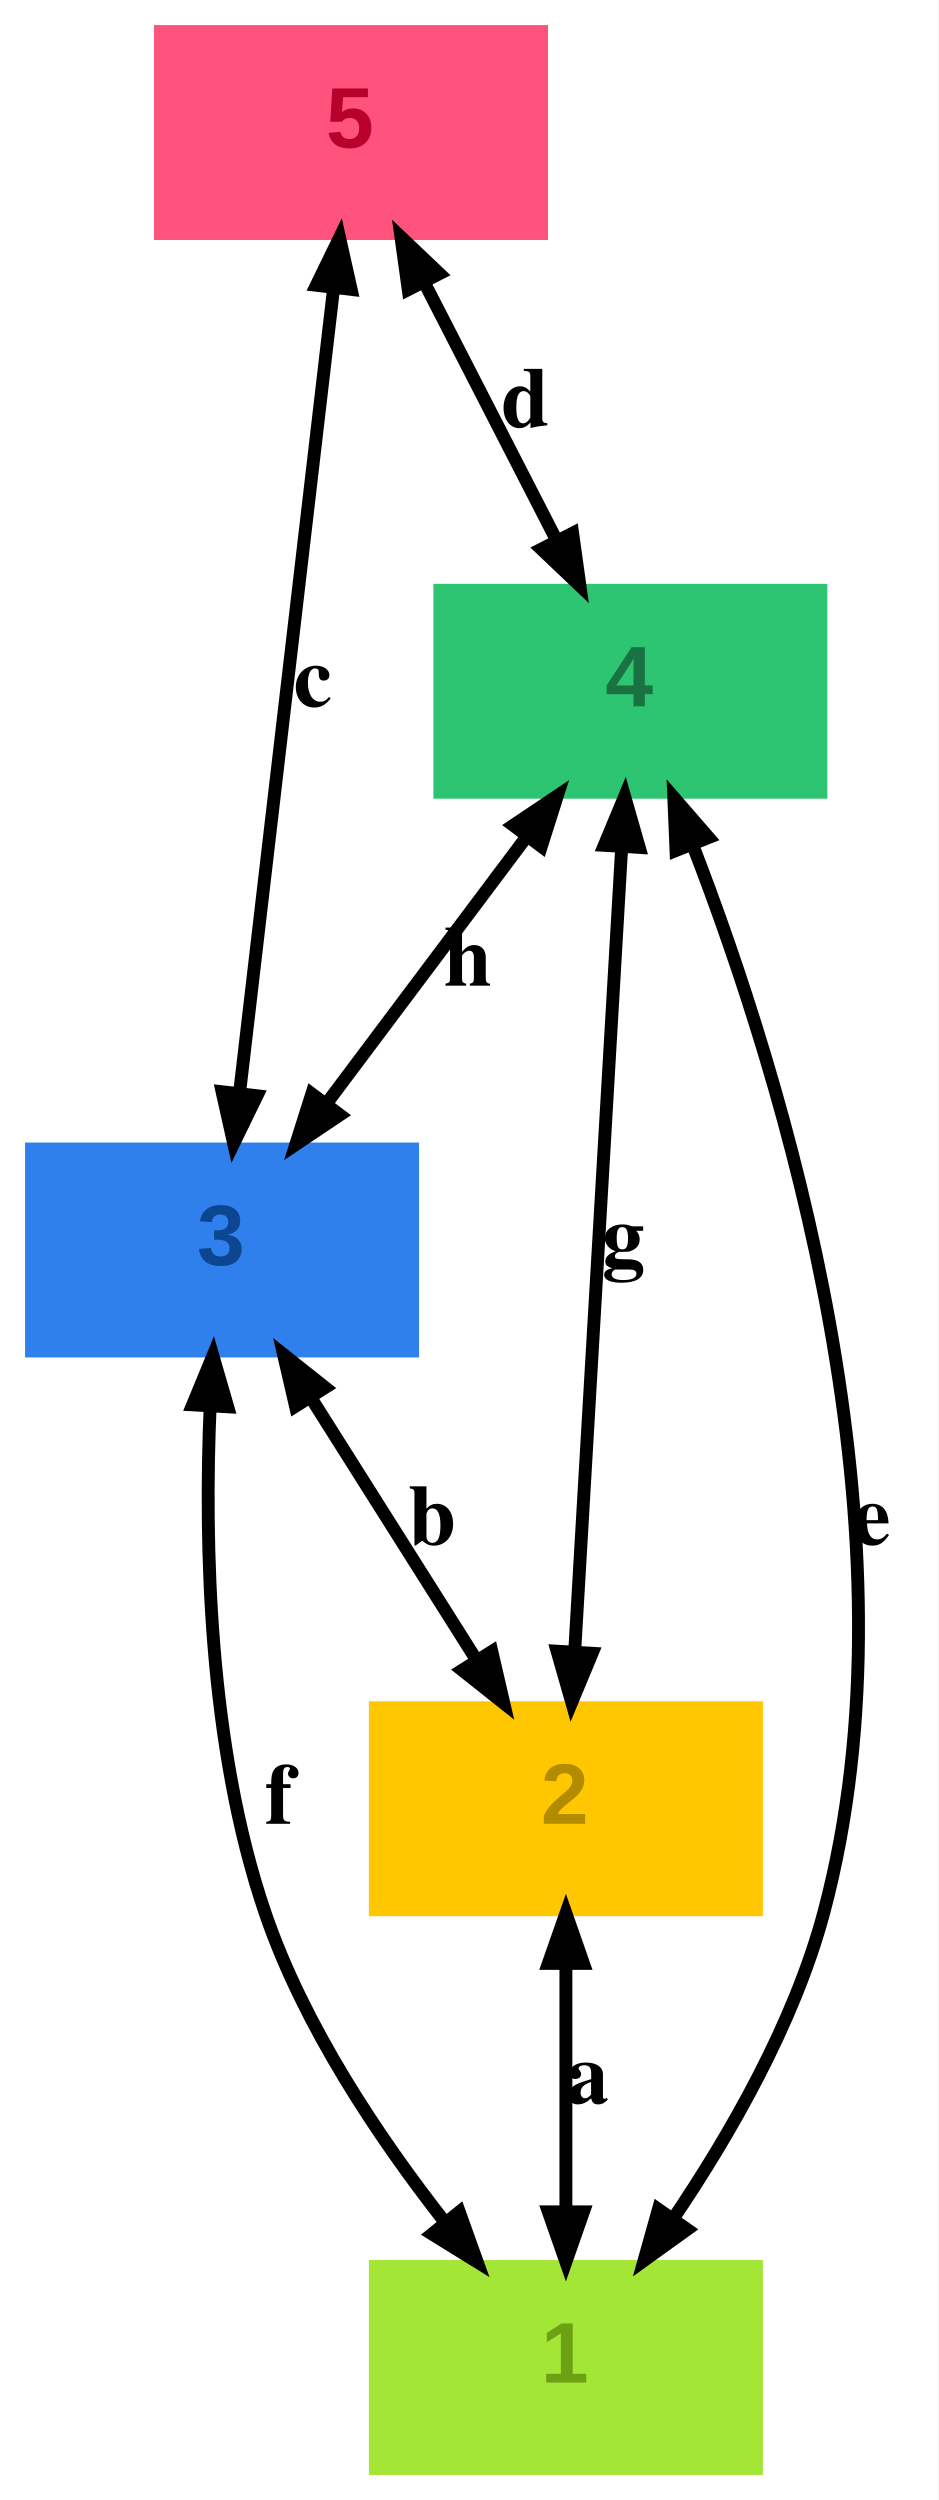
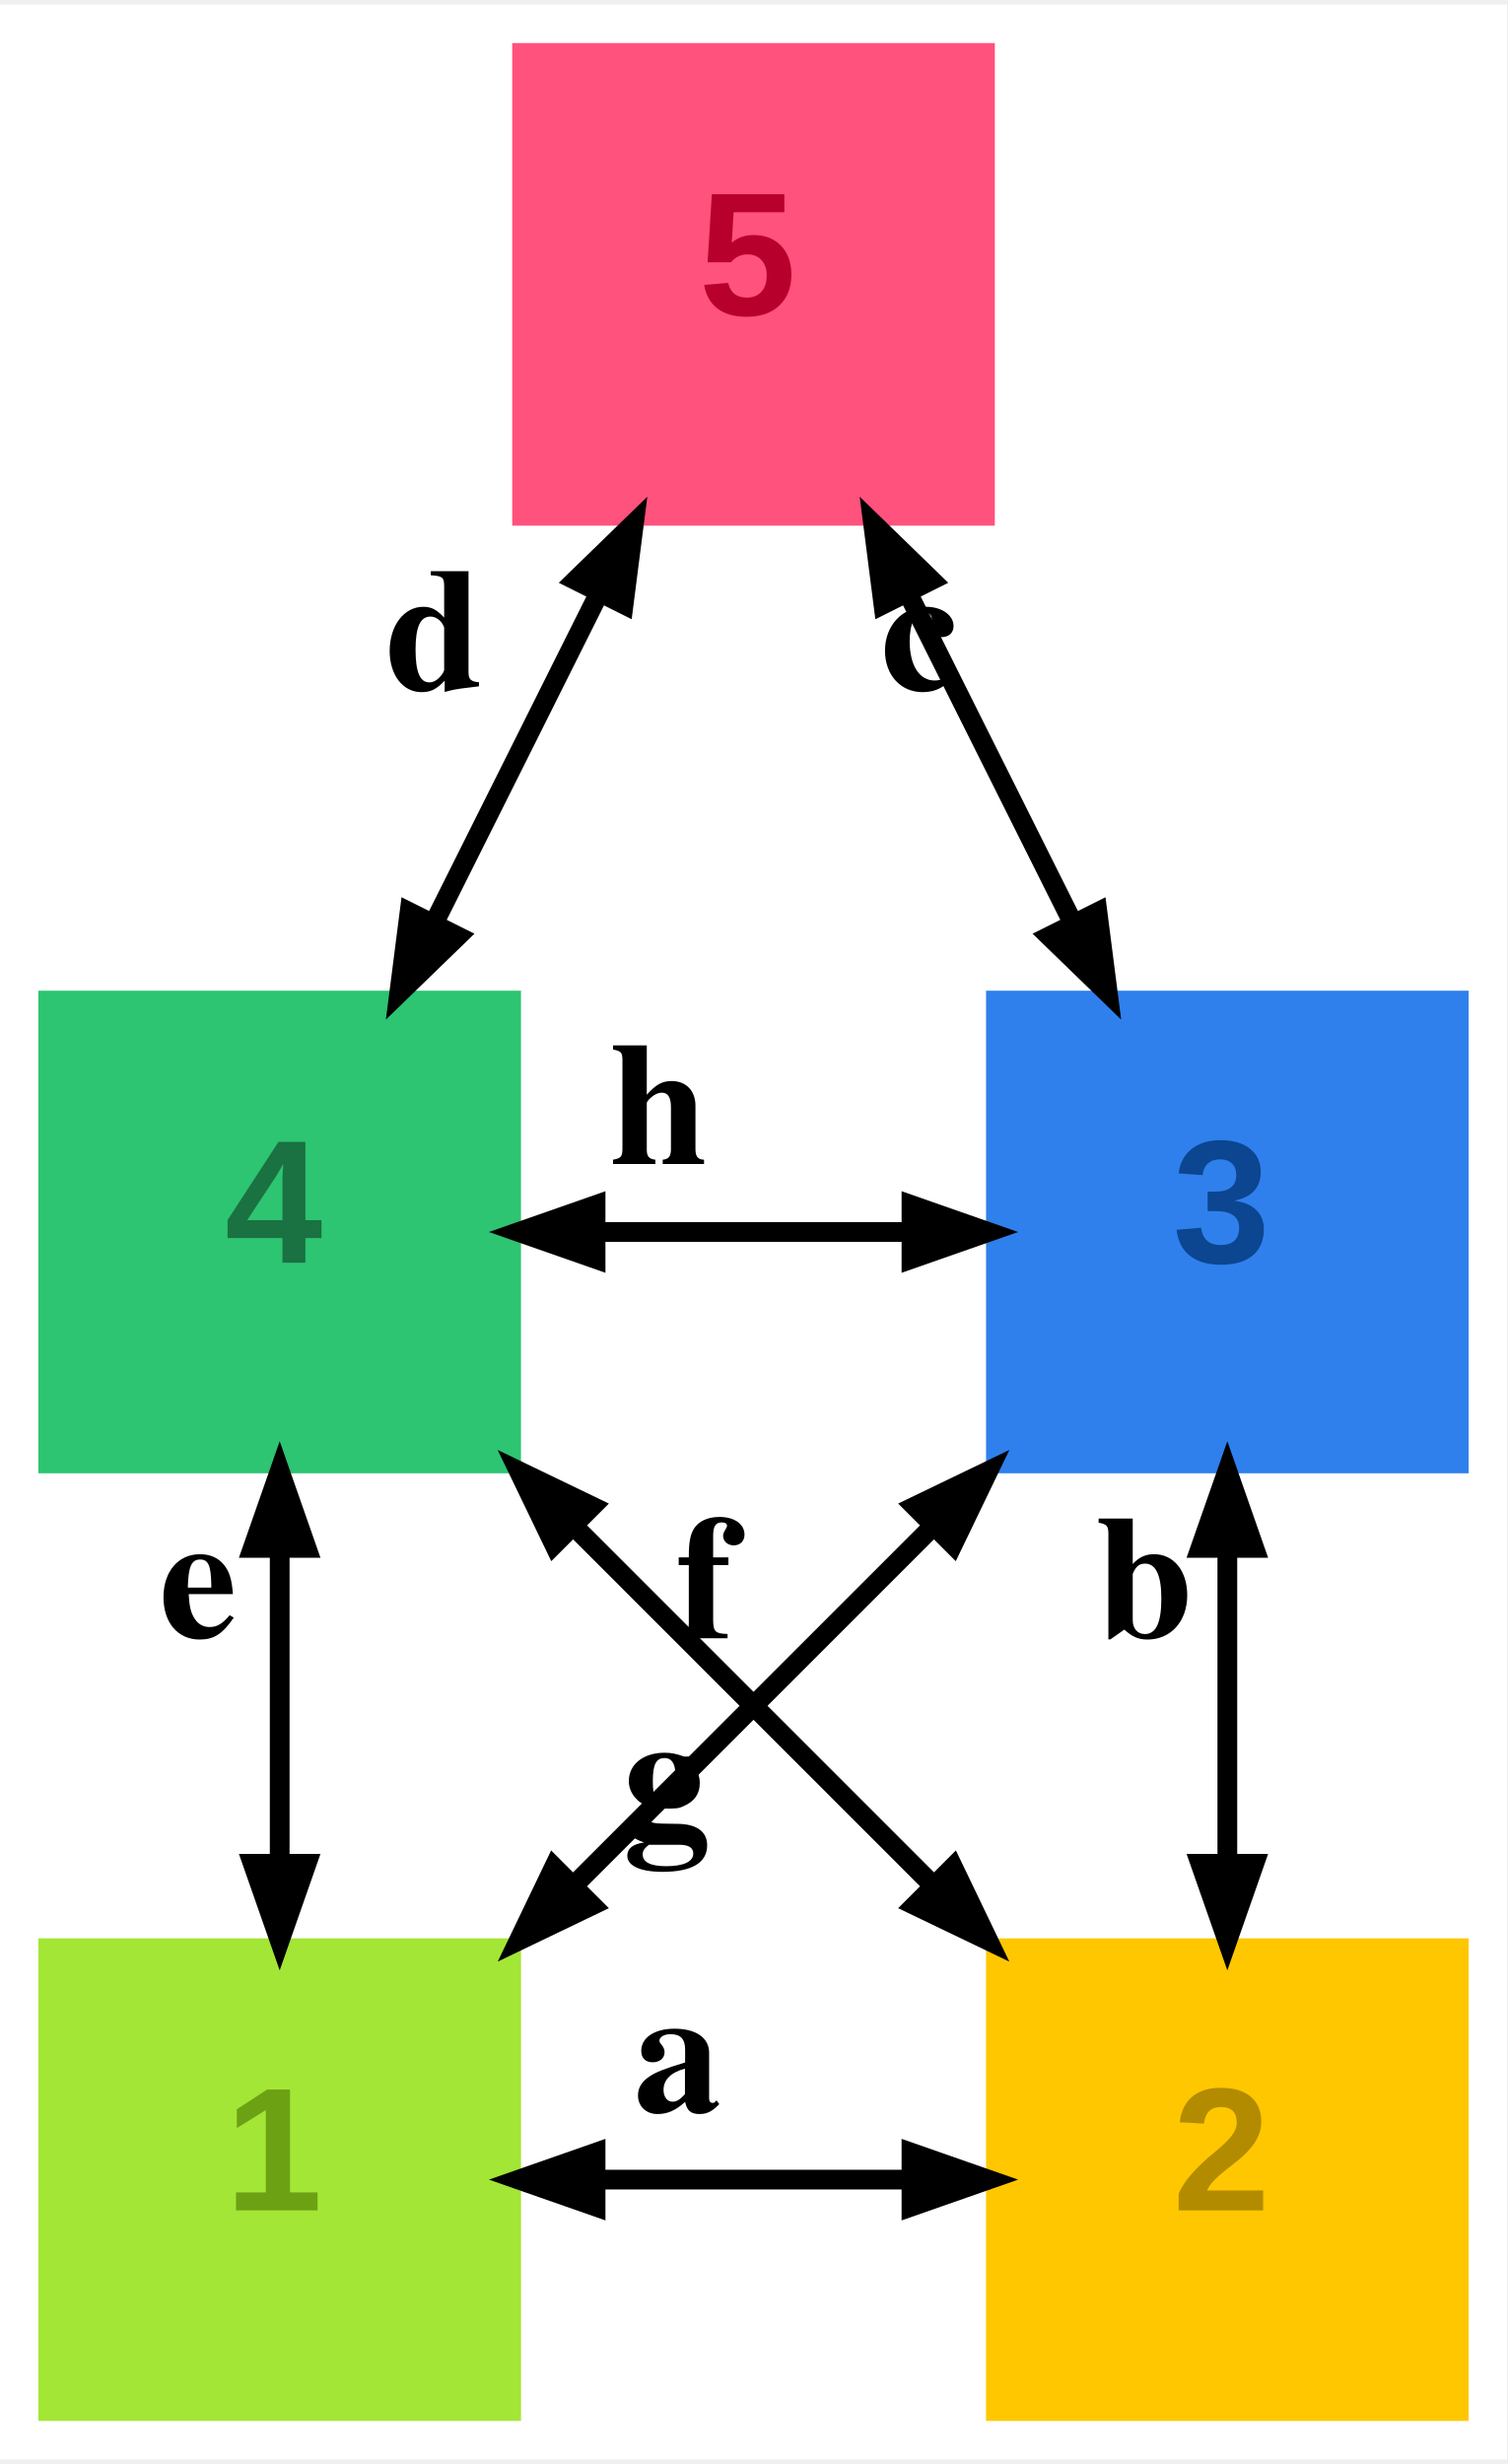
- <svg xmlns="http://www.w3.org/2000/svg" width="131pt" height="349pt" viewBox="0.00 0.00 131.00 349.00">
-   <g id="graph0" class="graph" transform="scale(1 1) rotate(0) translate(4 345)">
-     <polygon fill="#ffffff" stroke="transparent" points="-4,4 -4,-345 127,-345 127,4 -4,4" />
+ <svg xmlns="http://www.w3.org/2000/svg" width="137pt" height="224pt" viewBox="0.00 0.00 137.40 223.80">
+   <g id="graph0" class="graph" transform="scale(1 1) rotate(0) translate(4 219.8)">
+     <polygon fill="#ffffff" stroke="transparent" points="-4,4 -4,-219.8 133.4,-219.8 133.4,4 -4,4" />
    <g id="node1" class="node">
-       <polygon fill="#a3e635" stroke="#a3e635" points="102,-29 48,-29 48,0 102,0 102,-29" />
-       <text text-anchor="start" x="71.5" y="-12.4" font-family="Arial" font-weight="bold" font-size="12.00" fill="#6ca114">1</text>
+       <polygon fill="#a3e635" stroke="#a3e635" points="43,-43 0,-43 0,0 43,0 43,-43" />
+       <text text-anchor="start" x="16.5" y="-18.7" font-family="Arial" font-weight="bold" font-size="16.00" fill="#6ca114">1</text>
    </g>
    <g id="node2" class="node">
-       <polygon fill="#ffc700" stroke="#ffc700" points="102,-107 48,-107 48,-78 102,-78 102,-107" />
-       <text text-anchor="start" x="71.5" y="-90.4" font-family="Arial" font-weight="bold" font-size="12.00" fill="#b38b00">2</text>
+       <polygon fill="#ffc700" stroke="#ffc700" points="129.4,-43 86.4,-43 86.4,0 129.4,0 129.4,-43" />
+       <text text-anchor="start" x="102.9" y="-18.7" font-family="Arial" font-weight="bold" font-size="16.00" fill="#b38b00">2</text>
    </g>
    <g id="edge1" class="edge">
-       <path fill="none" stroke="#000000" stroke-width="1.8" d="M75,-70.61C75,-60 75,-47.14 75,-36.51" />
-       <polygon fill="#000000" stroke="#000000" stroke-width="1.8" points="72.55,-70.91 75,-77.91 77.45,-70.91 72.55,-70.91" />
-       <polygon fill="#000000" stroke="#000000" stroke-width="1.8" points="77.45,-36.23 75,-29.23 72.55,-36.23 77.45,-36.23" />
-       <text text-anchor="start" x="75" y="-51.4" font-family="Times,serif" font-weight="bold" font-size="12.00" fill="#000000">a</text>
+       <path fill="none" stroke="#000000" stroke-width="1.8" d="M79.07,-21.5C69.86,-21.5 59.66,-21.5 50.44,-21.5" />
+       <polygon fill="#000000" stroke="#000000" stroke-width="1.8" points="79.1,-23.95 86.1,-21.5 79.1,-19.05 79.1,-23.95" />
+       <polygon fill="#000000" stroke="#000000" stroke-width="1.8" points="50.3,-19.05 43.3,-21.5 50.3,-23.95 50.3,-19.05" />
+       <text text-anchor="start" x="53.76" y="-27.7" font-family="Times,serif" font-weight="bold" font-size="16.00" fill="#000000">a</text>
    </g>
    <g id="node3" class="node">
-       <polygon fill="#2f80ed" stroke="#2f80ed" points="54,-185 0,-185 0,-156 54,-156 54,-185" />
-       <text text-anchor="start" x="23.5" y="-168.4" font-family="Arial" font-weight="bold" font-size="12.00" fill="#0c4590">3</text>
+       <polygon fill="#2f80ed" stroke="#2f80ed" points="129.4,-129.4 86.4,-129.4 86.4,-86.4 129.4,-86.4 129.4,-129.4" />
+       <text text-anchor="start" x="102.9" y="-105.1" font-family="Arial" font-weight="bold" font-size="16.00" fill="#0c4590">3</text>
    </g>
    <g id="edge3" class="edge">
-       <path fill="none" stroke="#000000" stroke-width="1.8" d="M25.34,-148.73C24.52,-129.78 25.06,-101.28 33,-78 38.39,-62.19 48.86,-46.6 57.99,-34.94" />
-       <polygon fill="#000000" stroke="#000000" stroke-width="1.8" points="22.89,-148.88 25.72,-155.74 27.79,-148.61 22.89,-148.88" />
-       <polygon fill="#000000" stroke="#000000" stroke-width="1.8" points="60.12,-36.21 62.62,-29.23 56.31,-33.13 60.12,-36.21" />
-       <text text-anchor="start" x="33" y="-90.4" font-family="Times,serif" font-weight="bold" font-size="12.00" fill="#000000">f</text>
+       <path fill="none" stroke="#000000" stroke-width="1.8" d="M81.04,-81.04C70.61,-70.61 58.69,-58.69 48.28,-48.28" />
+       <polygon fill="#000000" stroke="#000000" stroke-width="1.8" points="79.42,-82.88 86.1,-86.1 82.88,-79.42 79.42,-82.88" />
+       <polygon fill="#000000" stroke="#000000" stroke-width="1.8" points="49.98,-46.51 43.3,-43.3 46.51,-49.98 49.98,-46.51" />
+       <text text-anchor="start" x="57.66" y="-70.86" font-family="Times,serif" font-weight="bold" font-size="16.00" fill="#000000">f</text>
    </g>
    <g id="edge2" class="edge">
-       <path fill="none" stroke="#000000" stroke-width="1.8" d="M39.5,-149.72C46.61,-138.45 55.49,-124.39 62.59,-113.15" />
-       <polygon fill="#000000" stroke="#000000" stroke-width="1.8" points="37.25,-148.69 35.58,-155.91 41.39,-151.3 37.25,-148.69" />
-       <polygon fill="#000000" stroke="#000000" stroke-width="1.8" points="64.66,-114.45 66.33,-107.23 60.52,-111.84 64.66,-114.45" />
-       <text text-anchor="start" x="53" y="-129.4" font-family="Times,serif" font-weight="bold" font-size="12.00" fill="#000000">b</text>
+       <path fill="none" stroke="#000000" stroke-width="1.8" d="M107.9,-79.07C107.9,-69.86 107.9,-59.66 107.9,-50.44" />
+       <polygon fill="#000000" stroke="#000000" stroke-width="1.8" points="105.45,-79.1 107.9,-86.1 110.35,-79.1 105.45,-79.1" />
+       <polygon fill="#000000" stroke="#000000" stroke-width="1.8" points="110.35,-50.3 107.9,-43.3 105.45,-50.3 110.35,-50.3" />
+       <text text-anchor="start" x="95.9" y="-70.96" font-family="Times,serif" font-weight="bold" font-size="16.00" fill="#000000">b</text>
    </g>
    <g id="node4" class="node">
-       <polygon fill="#ff527c" stroke="#ff527c" points="72,-341 18,-341 18,-312 72,-312 72,-341" />
-       <text text-anchor="start" x="41.5" y="-324.4" font-family="Arial" font-weight="bold" font-size="12.00" fill="#b8002c">5</text>
+       <polygon fill="#ff527c" stroke="#ff527c" points="86.2,-215.8 43.2,-215.8 43.2,-172.8 86.2,-172.8 86.2,-215.8" />
+       <text text-anchor="start" x="59.7" y="-191.5" font-family="Arial" font-weight="bold" font-size="16.00" fill="#b8002c">5</text>
    </g>
    <g id="edge4" class="edge">
-       <path fill="none" stroke="#000000" stroke-width="1.8" d="M42.57,-304.73C39.15,-275.42 32.93,-222.2 29.47,-192.67" />
-       <polygon fill="#000000" stroke="#000000" stroke-width="1.8" points="40.16,-305.17 43.4,-311.83 45.02,-304.6 40.16,-305.17" />
-       <polygon fill="#000000" stroke="#000000" stroke-width="1.8" points="31.87,-192.03 28.62,-185.36 27,-192.59 31.87,-192.03" />
-       <text text-anchor="start" x="37" y="-246.4" font-family="Times,serif" font-weight="bold" font-size="12.00" fill="#000000">c</text>
+       <path fill="none" stroke="#000000" stroke-width="1.8" d="M78.79,-166.13C83.59,-156.51 88.97,-145.77 93.78,-136.15" />
+       <polygon fill="#000000" stroke="#000000" stroke-width="1.8" points="76.54,-165.14 75.6,-172.5 80.92,-167.33 76.54,-165.14" />
+       <polygon fill="#000000" stroke="#000000" stroke-width="1.8" points="96.06,-137.05 97,-129.7 91.68,-134.86 96.06,-137.05" />
+       <text text-anchor="start" x="76.28" y="-157.34" font-family="Times,serif" font-weight="bold" font-size="16.00" fill="#000000">c</text>
    </g>
    <g id="node5" class="node">
-       <polygon fill="#2dc472" stroke="#2dc472" points="111,-263 57,-263 57,-234 111,-234 111,-263" />
-       <text text-anchor="start" x="80.5" y="-246.4" font-family="Arial" font-weight="bold" font-size="12.00" fill="#1a7142">4</text>
+       <polygon fill="#2dc472" stroke="#2dc472" points="43,-129.4 0,-129.4 0,-86.4 43,-86.4 43,-129.4" />
+       <text text-anchor="start" x="16.5" y="-105.1" font-family="Arial" font-weight="bold" font-size="16.00" fill="#1a7142">4</text>
    </g>
    <g id="edge5" class="edge">
-       <path fill="none" stroke="#000000" stroke-width="1.8" d="M55.34,-305.35C60.99,-294.34 67.97,-280.73 73.63,-269.71" />
-       <polygon fill="#000000" stroke="#000000" stroke-width="1.8" points="52.99,-304.57 51.97,-311.91 57.35,-306.8 52.99,-304.57" />
-       <polygon fill="#000000" stroke="#000000" stroke-width="1.8" points="75.94,-270.57 76.96,-263.23 71.58,-268.34 75.94,-270.57" />
-       <text text-anchor="start" x="66" y="-285.4" font-family="Times,serif" font-weight="bold" font-size="12.00" fill="#000000">d</text>
+       <path fill="none" stroke="#000000" stroke-width="1.8" d="M50.61,-166.13C45.81,-156.51 40.43,-145.77 35.62,-136.15" />
+       <polygon fill="#000000" stroke="#000000" stroke-width="1.8" points="48.48,-167.33 53.8,-172.5 52.86,-165.14 48.48,-167.33" />
+       <polygon fill="#000000" stroke="#000000" stroke-width="1.8" points="37.72,-134.86 32.4,-129.7 33.34,-137.05 37.72,-134.86" />
+       <text text-anchor="start" x="31.12" y="-157.34" font-family="Times,serif" font-weight="bold" font-size="16.00" fill="#000000">d</text>
    </g>
    <g id="edge6" class="edge">
-       <path fill="none" stroke="#000000" stroke-width="1.8" d="M92.74,-226.94C105.2,-194.76 125.1,-130.72 111,-78 106.87,-62.55 97.9,-46.96 89.94,-35.21" />
-       <polygon fill="#000000" stroke="#000000" stroke-width="1.8" points="90.37,-226.27 90.06,-233.68 94.92,-228.08 90.37,-226.27" />
-       <polygon fill="#000000" stroke="#000000" stroke-width="1.8" points="91.93,-33.77 85.91,-29.44 87.91,-36.58 91.93,-33.77" />
-       <text text-anchor="start" x="115" y="-129.4" font-family="Times,serif" font-weight="bold" font-size="12.00" fill="#000000">e</text>
+       <path fill="none" stroke="#000000" stroke-width="1.8" d="M21.5,-79.07C21.5,-69.86 21.5,-59.66 21.5,-50.44" />
+       <polygon fill="#000000" stroke="#000000" stroke-width="1.8" points="19.05,-79.1 21.5,-86.1 23.95,-79.1 19.05,-79.1" />
+       <polygon fill="#000000" stroke="#000000" stroke-width="1.8" points="23.95,-50.3 21.5,-43.3 19.05,-50.3 23.95,-50.3" />
+       <text text-anchor="start" x="10.5" y="-70.96" font-family="Times,serif" font-weight="bold" font-size="16.00" fill="#000000">e</text>
    </g>
    <g id="edge7" class="edge">
-       <path fill="none" stroke="#000000" stroke-width="1.8" d="M82.79,-226.73C81.07,-197.42 77.96,-144.2 76.24,-114.67" />
-       <polygon fill="#000000" stroke="#000000" stroke-width="1.8" points="80.35,-226.99 83.2,-233.83 85.24,-226.7 80.35,-226.99" />
-       <polygon fill="#000000" stroke="#000000" stroke-width="1.8" points="78.66,-114.2 75.81,-107.36 73.77,-114.49 78.66,-114.2" />
-       <text text-anchor="start" x="80" y="-168.4" font-family="Times,serif" font-weight="bold" font-size="12.00" fill="#000000">g</text>
+       <path fill="none" stroke="#000000" stroke-width="1.8" d="M48.36,-81.04C58.79,-70.61 70.71,-58.69 81.12,-48.28" />
+       <polygon fill="#000000" stroke="#000000" stroke-width="1.8" points="46.52,-79.42 43.3,-86.1 49.98,-82.88 46.52,-79.42" />
+       <polygon fill="#000000" stroke="#000000" stroke-width="1.8" points="82.89,-49.98 86.1,-43.3 79.42,-46.51 82.89,-49.98" />
+       <text text-anchor="start" x="52.74" y="-52.86" font-family="Times,serif" font-weight="bold" font-size="16.00" fill="#000000">g</text>
    </g>
    <g id="edge8" class="edge">
-       <path fill="none" stroke="#000000" stroke-width="1.8" d="M69.43,-228.08C60.88,-216.67 50.09,-202.29 41.54,-190.89" />
-       <polygon fill="#000000" stroke="#000000" stroke-width="1.8" points="67.65,-229.78 73.81,-233.91 71.57,-226.84 67.65,-229.78" />
-       <polygon fill="#000000" stroke="#000000" stroke-width="1.8" points="43.45,-189.36 37.29,-185.23 39.53,-192.3 43.45,-189.36" />
-       <text text-anchor="start" x="58" y="-207.4" font-family="Times,serif" font-weight="bold" font-size="12.00" fill="#000000">h</text>
+       <path fill="none" stroke="#000000" stroke-width="1.8" d="M50.33,-107.9C59.54,-107.9 69.74,-107.9 78.96,-107.9" />
+       <polygon fill="#000000" stroke="#000000" stroke-width="1.8" points="50.3,-105.45 43.3,-107.9 50.3,-110.35 50.3,-105.45" />
+       <polygon fill="#000000" stroke="#000000" stroke-width="1.8" points="79.1,-110.35 86.1,-107.9 79.1,-105.45 79.1,-110.35" />
+       <text text-anchor="start" x="51.64" y="-114.1" font-family="Times,serif" font-weight="bold" font-size="16.00" fill="#000000">h</text>
    </g>
  </g>
</svg>
